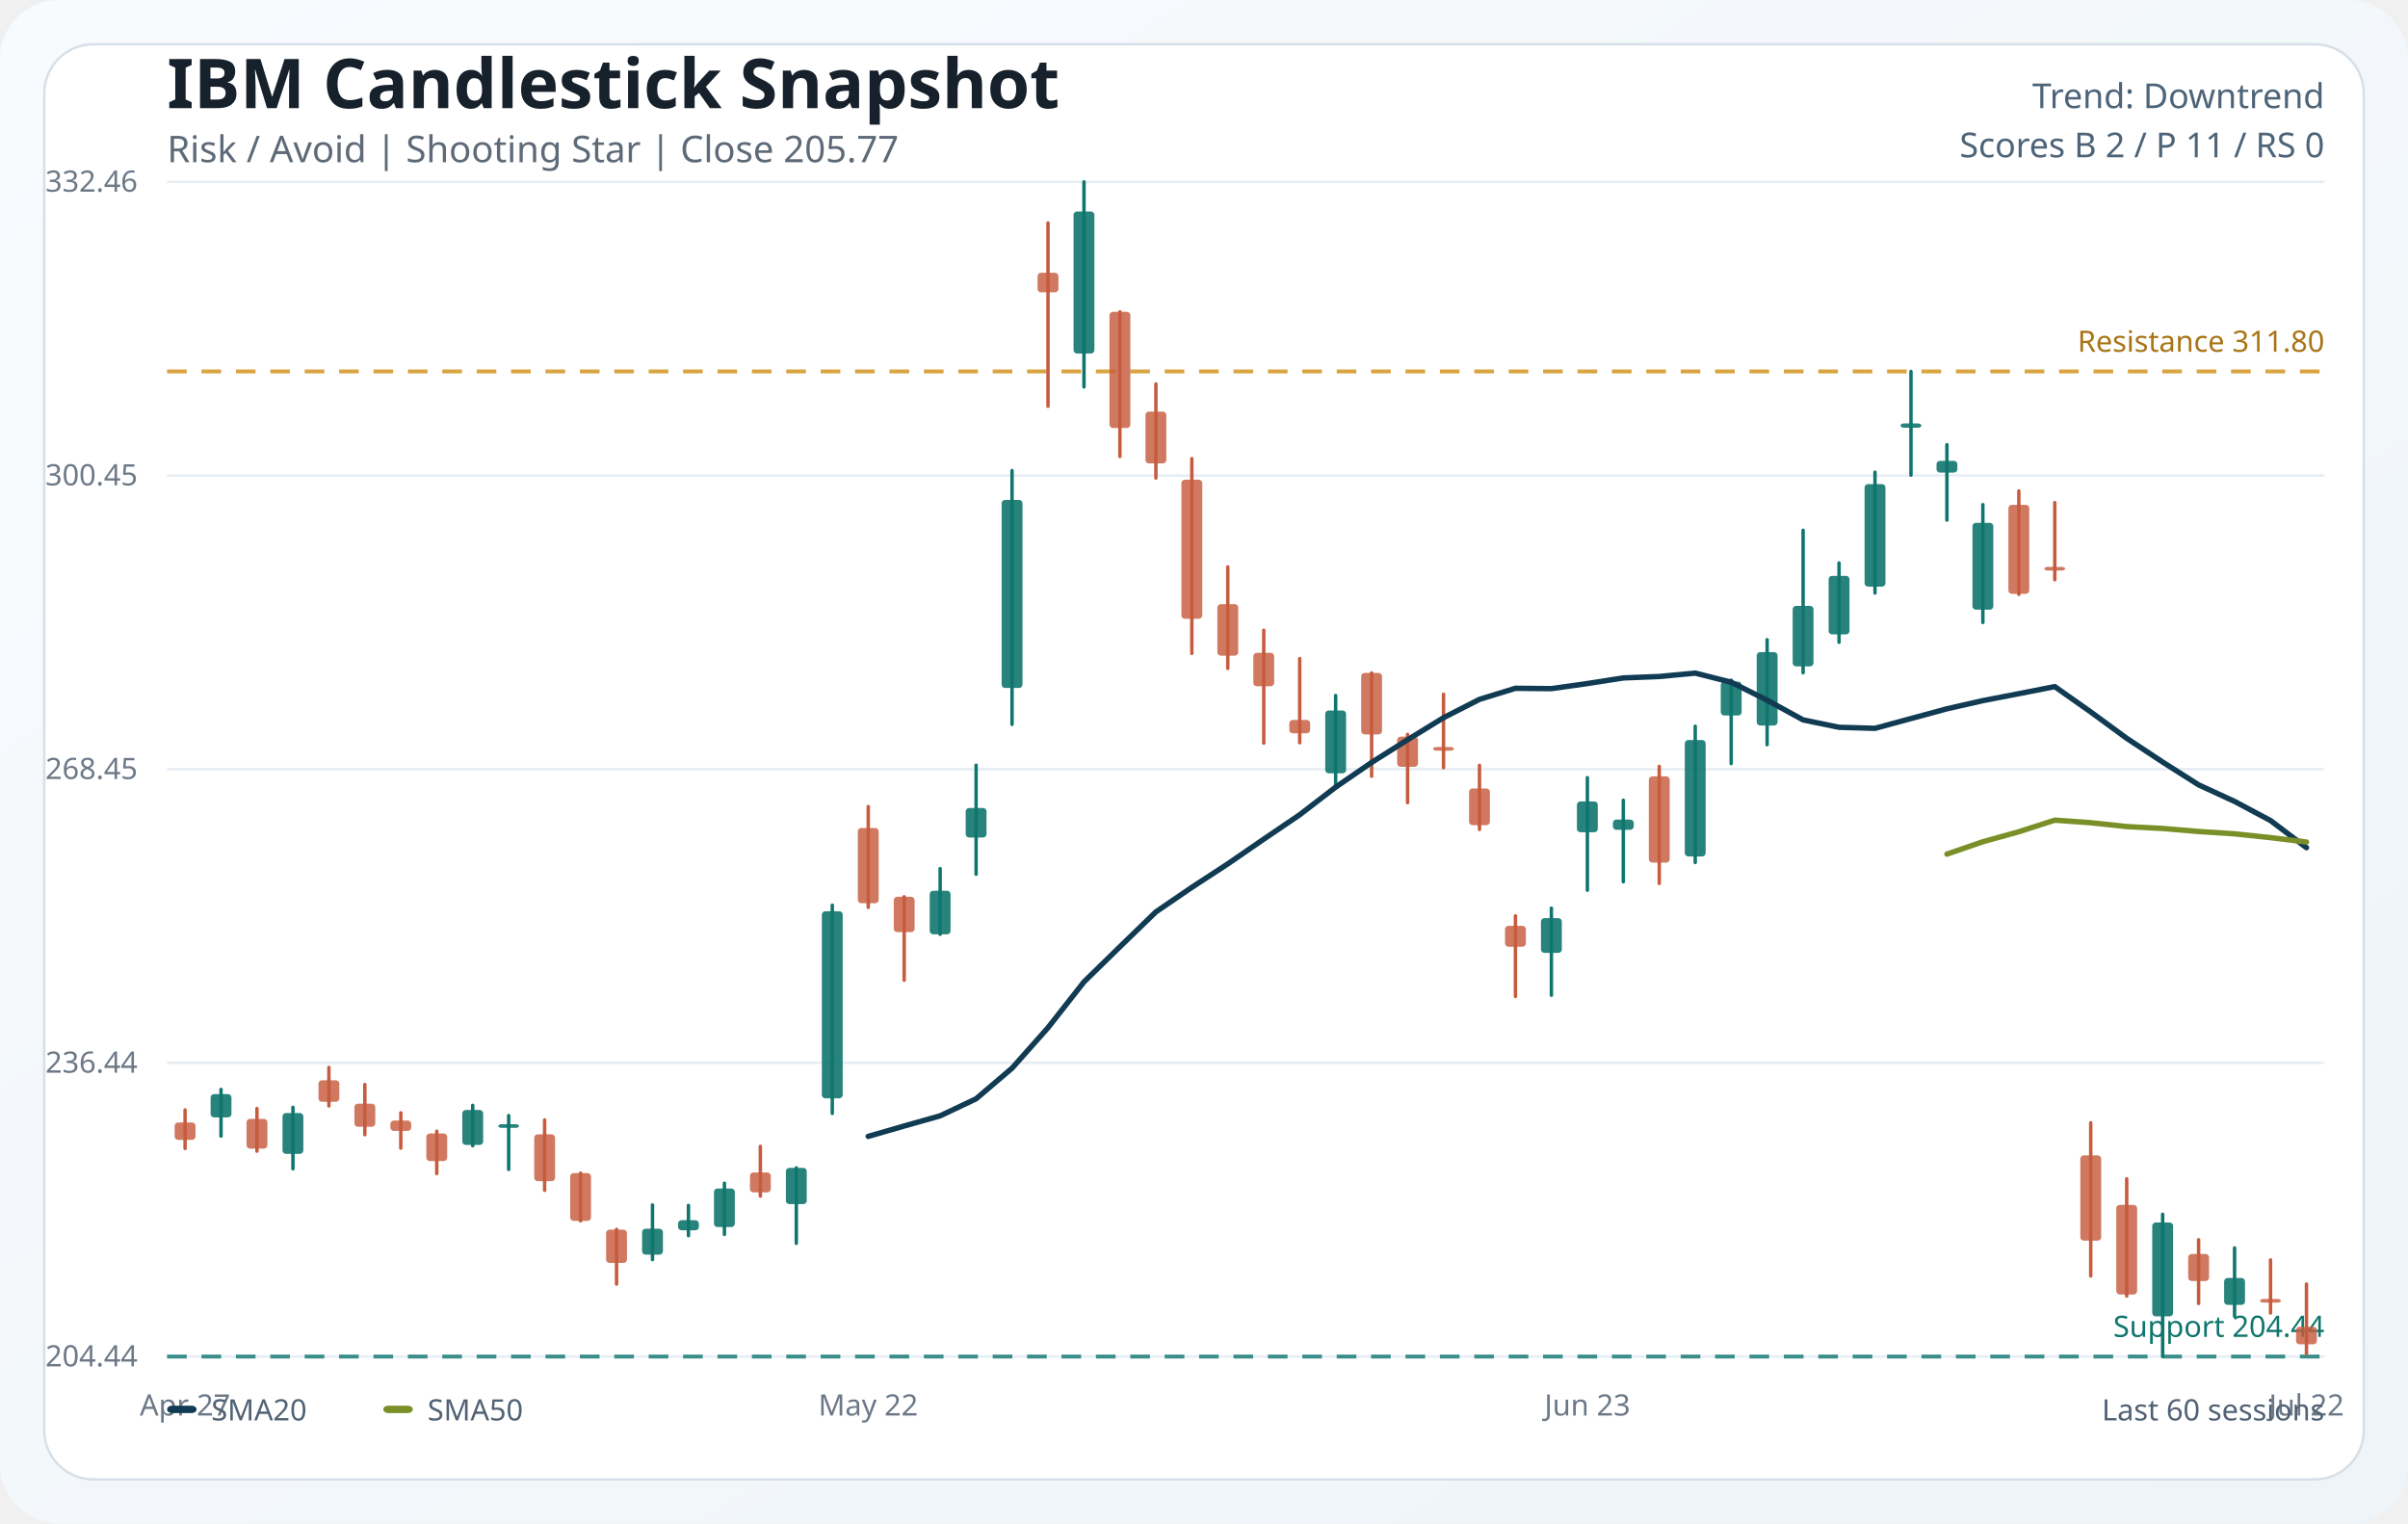
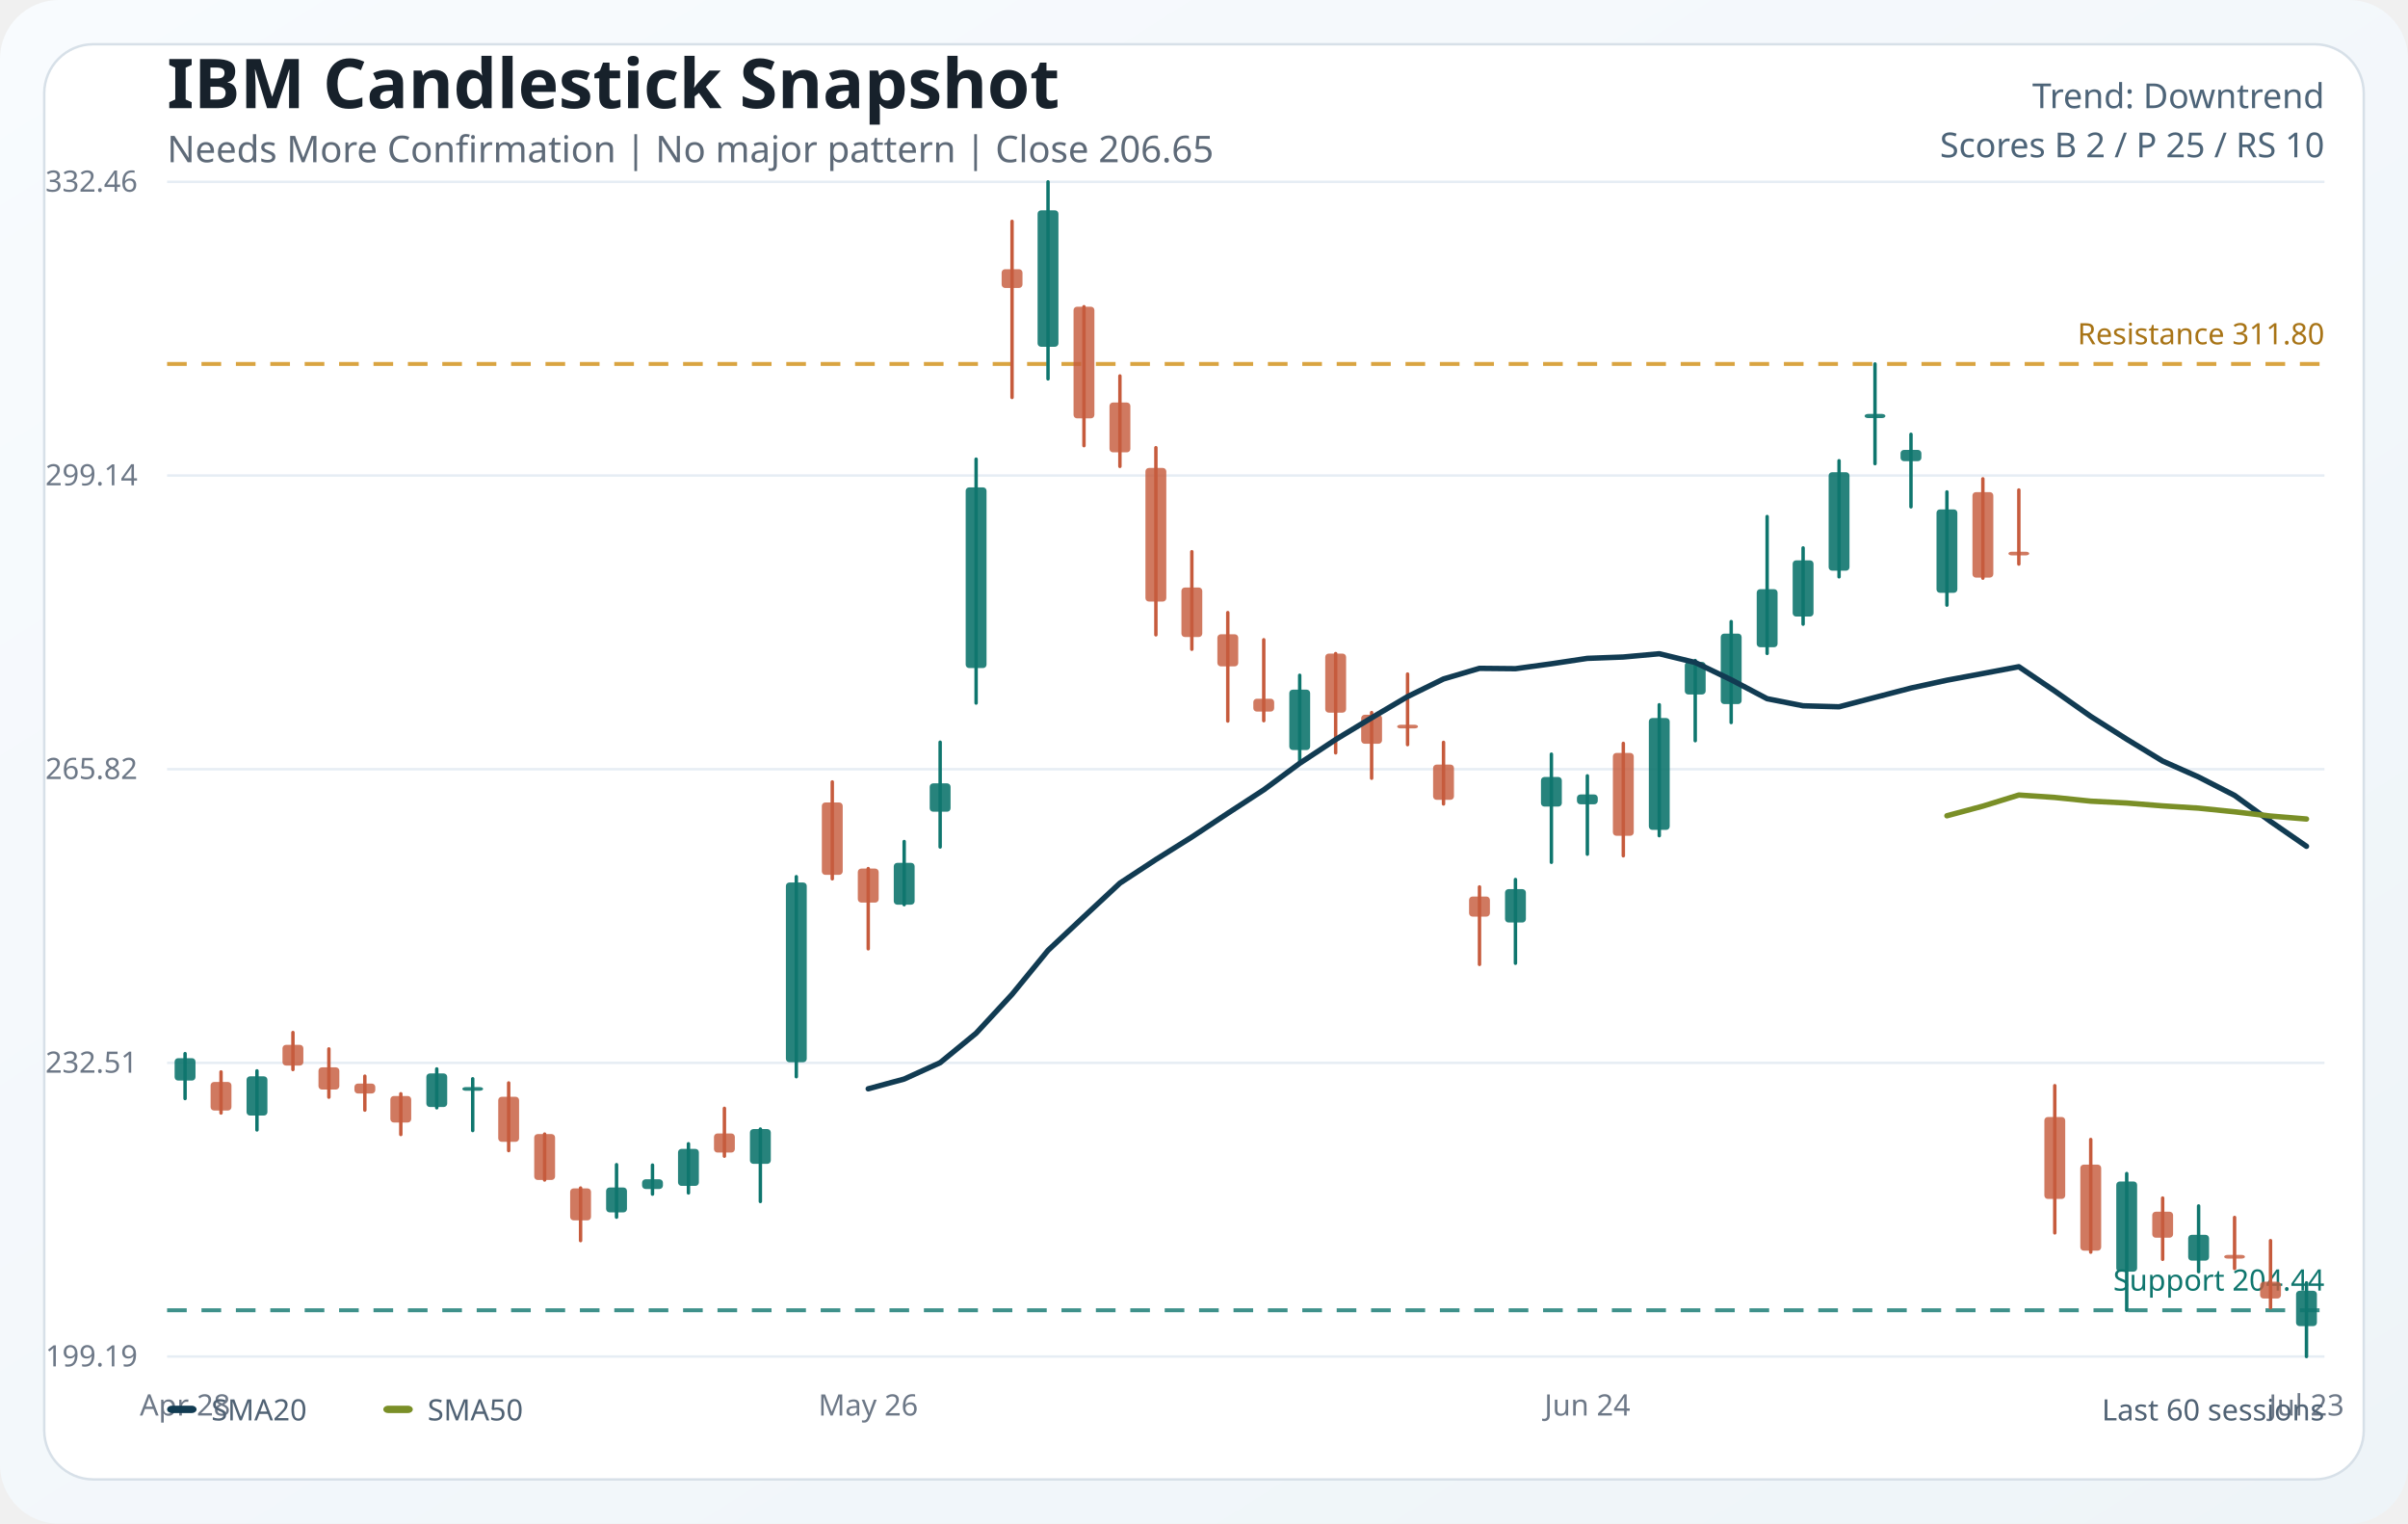
<svg xmlns="http://www.w3.org/2000/svg" width="980" height="620" viewBox="0 0 980 620" role="img" aria-label="IBM chart snapshot">
  <defs>
    <linearGradient id="bg" x1="0%" x2="100%" y1="0%" y2="100%">
      <stop offset="0%" stop-color="#f8fbfe" />
      <stop offset="100%" stop-color="#eef4f8" />
    </linearGradient>
  </defs>
  <rect width="980" height="620" rx="24" fill="url(#bg)" />
  <rect x="18" y="18" width="944" height="584" rx="20" fill="#ffffff" stroke="#d7e0e8" />
  <text x="68" y="44" font-size="28" font-weight="700" font-family="Avenir Next, Segoe UI, sans-serif" fill="#17212b">IBM Candlestick Snapshot</text>
-   <text x="68" y="66" font-size="15" font-family="Avenir Next, Segoe UI, sans-serif" fill="#5e6a78">Risk / Avoid | Shooting Star | Close 205.77</text>
+   <text x="68" y="66" font-size="15" font-family="Avenir Next, Segoe UI, sans-serif" fill="#5e6a78">Needs More Confirmation | No major pattern | Close 206.65</text>
  <text x="946" y="44" text-anchor="end" font-size="14" font-family="Avenir Next, Segoe UI, sans-serif" fill="#4d6478">Trend: Downtrend</text>
-   <text x="946" y="64" text-anchor="end" font-size="14" font-family="Avenir Next, Segoe UI, sans-serif" fill="#4d6478">Scores B 2 / P 11 / RS 0</text>
+   <text x="946" y="64" text-anchor="end" font-size="14" font-family="Avenir Next, Segoe UI, sans-serif" fill="#4d6478">Scores B 2 / P 25 / RS 10</text>
  <g>
    <g>
      <line x1="68" y1="74" x2="946" y2="74" stroke="#e6edf4" stroke-width="1" />
      <text x="56" y="78" text-anchor="end" font-size="12" font-family="Avenir Next, Segoe UI, sans-serif" fill="#6d7887">332.46</text>
    </g>
    <g>
      <line x1="68" y1="193.5" x2="946" y2="193.5" stroke="#e6edf4" stroke-width="1" />
-       <text x="56" y="197.5" text-anchor="end" font-size="12" font-family="Avenir Next, Segoe UI, sans-serif" fill="#6d7887">300.45</text>
+       <text x="56" y="197.5" text-anchor="end" font-size="12" font-family="Avenir Next, Segoe UI, sans-serif" fill="#6d7887">299.14</text>
    </g>
    <g>
      <line x1="68" y1="313" x2="946" y2="313" stroke="#e6edf4" stroke-width="1" />
-       <text x="56" y="317" text-anchor="end" font-size="12" font-family="Avenir Next, Segoe UI, sans-serif" fill="#6d7887">268.45</text>
+       <text x="56" y="317" text-anchor="end" font-size="12" font-family="Avenir Next, Segoe UI, sans-serif" fill="#6d7887">265.82</text>
    </g>
    <g>
      <line x1="68" y1="432.5" x2="946" y2="432.5" stroke="#e6edf4" stroke-width="1" />
-       <text x="56" y="436.5" text-anchor="end" font-size="12" font-family="Avenir Next, Segoe UI, sans-serif" fill="#6d7887">236.44</text>
+       <text x="56" y="436.5" text-anchor="end" font-size="12" font-family="Avenir Next, Segoe UI, sans-serif" fill="#6d7887">232.51</text>
    </g>
    <g>
      <line x1="68" y1="552" x2="946" y2="552" stroke="#e6edf4" stroke-width="1" />
-       <text x="56" y="556" text-anchor="end" font-size="12" font-family="Avenir Next, Segoe UI, sans-serif" fill="#6d7887">204.44</text>
-     </g>
-   </g>
-   <line x1="68" y1="151.14" x2="946" y2="151.14" stroke="#d9a441" stroke-width="1.6" stroke-dasharray="8 6" />
-   <text x="946" y="143.14" text-anchor="end" font-size="12" font-family="Avenir Next, Segoe UI, sans-serif" fill="#a87416">Resistance 311.80</text>
-   <line x1="68" y1="552" x2="946" y2="552" stroke="#0f766e" stroke-width="1.6" stroke-dasharray="8 6" opacity="0.8" />
-   <text x="946" y="544" text-anchor="end" font-size="12" font-family="Avenir Next, Segoe UI, sans-serif" fill="#0f766e">Support 204.44</text>
-   <g>
-     <line x1="75.32" y1="451.64" x2="75.32" y2="467.32" stroke="#c65b3d" stroke-width="1.4" stroke-linecap="round" />
-     <rect x="71.07" y="456.75" width="8.49" height="7.09" rx="1.4" fill="#c65b3d" opacity="0.82" />
-   </g>
-   <g>
-     <line x1="89.95" y1="443.29" x2="89.95" y2="462.31" stroke="#0f766e" stroke-width="1.4" stroke-linecap="round" />
-     <rect x="85.71" y="445.21" width="8.49" height="9.48" rx="1.4" fill="#0f766e" opacity="0.9" />
-   </g>
-   <g>
-     <line x1="104.58" y1="451.04" x2="104.58" y2="468.44" stroke="#c65b3d" stroke-width="1.4" stroke-linecap="round" />
-     <rect x="100.34" y="455.29" width="8.49" height="12.1" rx="1.4" fill="#c65b3d" opacity="0.82" />
-   </g>
-   <g>
-     <line x1="119.22" y1="450.59" x2="119.22" y2="475.61" stroke="#0f766e" stroke-width="1.4" stroke-linecap="round" />
-     <rect x="114.97" y="452.91" width="8.49" height="16.62" rx="1.4" fill="#0f766e" opacity="0.9" />
-   </g>
-   <g>
-     <line x1="133.85" y1="434.35" x2="133.85" y2="450.03" stroke="#c65b3d" stroke-width="1.4" stroke-linecap="round" />
-     <rect x="129.61" y="439.58" width="8.49" height="8.77" rx="1.4" fill="#c65b3d" opacity="0.82" />
-   </g>
-   <g>
-     <line x1="148.48" y1="441.29" x2="148.48" y2="461.74" stroke="#c65b3d" stroke-width="1.4" stroke-linecap="round" />
-     <rect x="144.24" y="449.1" width="8.49" height="9.41" rx="1.4" fill="#c65b3d" opacity="0.82" />
-   </g>
-   <g>
-     <line x1="163.12" y1="452.83" x2="163.12" y2="467.21" stroke="#c65b3d" stroke-width="1.4" stroke-linecap="round" />
-     <rect x="158.87" y="455.97" width="8.49" height="4.22" rx="1.4" fill="#c65b3d" opacity="0.82" />
-   </g>
-   <g>
-     <line x1="177.75" y1="460.3" x2="177.75" y2="477.55" stroke="#c65b3d" stroke-width="1.4" stroke-linecap="round" />
-     <rect x="173.51" y="461.23" width="8.49" height="11.24" rx="1.4" fill="#c65b3d" opacity="0.82" />
-   </g>
-   <g>
-     <line x1="192.38" y1="449.77" x2="192.38" y2="466.23" stroke="#0f766e" stroke-width="1.4" stroke-linecap="round" />
-     <rect x="188.14" y="451.67" width="8.49" height="14.23" rx="1.4" fill="#0f766e" opacity="0.9" />
-   </g>
-   <g>
-     <line x1="207.02" y1="453.93" x2="207.02" y2="475.87" stroke="#0f766e" stroke-width="1.4" stroke-linecap="round" />
-     <rect x="202.77" y="457.46" width="8.49" height="1.5" rx="1.4" fill="#0f766e" opacity="0.9" />
-   </g>
-   <g>
-     <line x1="221.65" y1="455.71" x2="221.65" y2="484.38" stroke="#c65b3d" stroke-width="1.4" stroke-linecap="round" />
-     <rect x="217.41" y="461.57" width="8.49" height="19.08" rx="1.4" fill="#c65b3d" opacity="0.82" />
-   </g>
-   <g>
-     <line x1="236.28" y1="477.36" x2="236.28" y2="496.81" stroke="#c65b3d" stroke-width="1.4" stroke-linecap="round" />
-     <rect x="232.04" y="477.36" width="8.49" height="19.45" rx="1.4" fill="#c65b3d" opacity="0.82" />
-   </g>
-   <g>
-     <line x1="250.92" y1="500.21" x2="250.92" y2="522.5" stroke="#c65b3d" stroke-width="1.4" stroke-linecap="round" />
-     <rect x="246.67" y="500.36" width="8.49" height="13.55" rx="1.4" fill="#c65b3d" opacity="0.82" />
-   </g>
-   <g>
-     <line x1="265.55" y1="490.32" x2="265.55" y2="512.57" stroke="#0f766e" stroke-width="1.4" stroke-linecap="round" />
-     <rect x="261.31" y="499.99" width="8.49" height="10.55" rx="1.4" fill="#0f766e" opacity="0.9" />
-   </g>
-   <g>
-     <line x1="280.18" y1="490.5" x2="280.18" y2="502.81" stroke="#0f766e" stroke-width="1.4" stroke-linecap="round" />
-     <rect x="275.94" y="496.52" width="8.49" height="4.11" rx="1.4" fill="#0f766e" opacity="0.9" />
-   </g>
-   <g>
-     <line x1="294.82" y1="481.47" x2="294.82" y2="502.3" stroke="#0f766e" stroke-width="1.4" stroke-linecap="round" />
-     <rect x="290.57" y="483.63" width="8.49" height="15.68" rx="1.4" fill="#0f766e" opacity="0.9" />
-   </g>
-   <g>
-     <line x1="309.45" y1="466.46" x2="309.45" y2="486.73" stroke="#c65b3d" stroke-width="1.4" stroke-linecap="round" />
-     <rect x="305.21" y="477.1" width="8.49" height="8.1" rx="1.4" fill="#c65b3d" opacity="0.82" />
-   </g>
-   <g>
-     <line x1="324.08" y1="475.23" x2="324.08" y2="505.93" stroke="#0f766e" stroke-width="1.4" stroke-linecap="round" />
-     <rect x="319.84" y="475.23" width="8.49" height="14.75" rx="1.4" fill="#0f766e" opacity="0.9" />
-   </g>
-   <g>
-     <line x1="338.72" y1="368.33" x2="338.72" y2="453.07" stroke="#0f766e" stroke-width="1.4" stroke-linecap="round" />
-     <rect x="334.47" y="370.8" width="8.49" height="76.13" rx="1.4" fill="#0f766e" opacity="0.9" />
-   </g>
-   <g>
-     <line x1="353.35" y1="328.2" x2="353.35" y2="369.23" stroke="#c65b3d" stroke-width="1.4" stroke-linecap="round" />
-     <rect x="349.11" y="336.9" width="8.49" height="30.65" rx="1.4" fill="#c65b3d" opacity="0.82" />
-   </g>
-   <g>
-     <line x1="367.98" y1="364.9" x2="367.98" y2="398.88" stroke="#c65b3d" stroke-width="1.4" stroke-linecap="round" />
-     <rect x="363.74" y="364.9" width="8.49" height="14.41" rx="1.4" fill="#c65b3d" opacity="0.82" />
-   </g>
-   <g>
-     <line x1="382.62" y1="353.44" x2="382.62" y2="380.19" stroke="#0f766e" stroke-width="1.4" stroke-linecap="round" />
-     <rect x="378.37" y="362.47" width="8.49" height="17.72" rx="1.4" fill="#0f766e" opacity="0.9" />
-   </g>
-   <g>
-     <line x1="397.25" y1="311.36" x2="397.25" y2="355.75" stroke="#0f766e" stroke-width="1.4" stroke-linecap="round" />
-     <rect x="393.01" y="328.79" width="8.49" height="12.02" rx="1.4" fill="#0f766e" opacity="0.9" />
-   </g>
-   <g>
-     <line x1="411.88" y1="191.47" x2="411.88" y2="294.78" stroke="#0f766e" stroke-width="1.4" stroke-linecap="round" />
-     <rect x="407.64" y="203.41" width="8.49" height="76.54" rx="1.4" fill="#0f766e" opacity="0.9" />
-   </g>
-   <g>
-     <line x1="426.52" y1="90.73" x2="426.52" y2="165.33" stroke="#c65b3d" stroke-width="1.4" stroke-linecap="round" />
-     <rect x="422.27" y="111" width="8.49" height="7.95" rx="1.4" fill="#c65b3d" opacity="0.82" />
-   </g>
-   <g>
-     <line x1="441.15" y1="74" x2="441.15" y2="157.45" stroke="#0f766e" stroke-width="1.4" stroke-linecap="round" />
-     <rect x="436.91" y="86.06" width="8.49" height="57.8" rx="1.4" fill="#0f766e" opacity="0.9" />
-   </g>
-   <g>
-     <line x1="455.78" y1="126.89" x2="455.78" y2="185.75" stroke="#c65b3d" stroke-width="1.4" stroke-linecap="round" />
-     <rect x="451.54" y="126.89" width="8.49" height="47.29" rx="1.4" fill="#c65b3d" opacity="0.82" />
-   </g>
-   <g>
-     <line x1="470.42" y1="156.22" x2="470.42" y2="194.53" stroke="#c65b3d" stroke-width="1.4" stroke-linecap="round" />
-     <rect x="466.17" y="167.48" width="8.49" height="21.11" rx="1.4" fill="#c65b3d" opacity="0.82" />
-   </g>
-   <g>
-     <line x1="485.05" y1="186.61" x2="485.05" y2="265.88" stroke="#c65b3d" stroke-width="1.4" stroke-linecap="round" />
-     <rect x="480.81" y="195.2" width="8.49" height="56.6" rx="1.4" fill="#c65b3d" opacity="0.82" />
-   </g>
-   <g>
-     <line x1="499.68" y1="230.67" x2="499.68" y2="272" stroke="#c65b3d" stroke-width="1.4" stroke-linecap="round" />
-     <rect x="495.44" y="245.83" width="8.49" height="20.98" rx="1.4" fill="#c65b3d" opacity="0.82" />
-   </g>
-   <g>
-     <line x1="514.32" y1="256.47" x2="514.32" y2="302.4" stroke="#c65b3d" stroke-width="1.4" stroke-linecap="round" />
-     <rect x="510.07" y="265.64" width="8.49" height="13.61" rx="1.4" fill="#c65b3d" opacity="0.82" />
-   </g>
-   <g>
-     <line x1="528.95" y1="267.97" x2="528.95" y2="302.25" stroke="#c65b3d" stroke-width="1.4" stroke-linecap="round" />
-     <rect x="524.71" y="292.95" width="8.49" height="5.45" rx="1.4" fill="#c65b3d" opacity="0.82" />
-   </g>
-   <g>
-     <line x1="543.58" y1="283.02" x2="543.58" y2="320.28" stroke="#0f766e" stroke-width="1.4" stroke-linecap="round" />
-     <rect x="539.34" y="289.1" width="8.49" height="25.58" rx="1.4" fill="#0f766e" opacity="0.9" />
-   </g>
-   <g>
-     <line x1="558.22" y1="273.83" x2="558.22" y2="315.88" stroke="#c65b3d" stroke-width="1.4" stroke-linecap="round" />
-     <rect x="553.97" y="273.83" width="8.49" height="25.02" rx="1.4" fill="#c65b3d" opacity="0.82" />
-   </g>
-   <g>
-     <line x1="572.85" y1="298.81" x2="572.85" y2="326.63" stroke="#c65b3d" stroke-width="1.4" stroke-linecap="round" />
-     <rect x="568.61" y="299.75" width="8.49" height="12.28" rx="1.4" fill="#c65b3d" opacity="0.82" />
-   </g>
-   <g>
-     <line x1="587.48" y1="282.49" x2="587.48" y2="312.4" stroke="#c65b3d" stroke-width="1.4" stroke-linecap="round" />
-     <rect x="583.24" y="303.96" width="8.49" height="1.5" rx="1.4" fill="#c65b3d" opacity="0.82" />
-   </g>
-   <g>
-     <line x1="602.12" y1="311.43" x2="602.12" y2="337.53" stroke="#c65b3d" stroke-width="1.4" stroke-linecap="round" />
-     <rect x="597.87" y="320.84" width="8.49" height="14.94" rx="1.4" fill="#c65b3d" opacity="0.82" />
-   </g>
-   <g>
-     <line x1="616.75" y1="372.67" x2="616.75" y2="405.49" stroke="#c65b3d" stroke-width="1.4" stroke-linecap="round" />
-     <rect x="612.51" y="376.74" width="8.49" height="8.51" rx="1.4" fill="#c65b3d" opacity="0.82" />
-   </g>
-   <g>
-     <line x1="631.38" y1="369.53" x2="631.38" y2="405" stroke="#0f766e" stroke-width="1.4" stroke-linecap="round" />
-     <rect x="627.14" y="373.6" width="8.49" height="14.15" rx="1.4" fill="#0f766e" opacity="0.9" />
-   </g>
-   <g>
-     <line x1="646.02" y1="316.44" x2="646.02" y2="362.25" stroke="#0f766e" stroke-width="1.4" stroke-linecap="round" />
-     <rect x="641.77" y="326.11" width="8.49" height="12.55" rx="1.4" fill="#0f766e" opacity="0.9" />
-   </g>
-   <g>
-     <line x1="660.65" y1="325.62" x2="660.65" y2="358.8" stroke="#0f766e" stroke-width="1.4" stroke-linecap="round" />
-     <rect x="656.41" y="333.5" width="8.49" height="4.17" rx="1.4" fill="#0f766e" opacity="0.9" />
-   </g>
-   <g>
-     <line x1="675.28" y1="311.86" x2="675.28" y2="359.49" stroke="#c65b3d" stroke-width="1.4" stroke-linecap="round" />
-     <rect x="671.04" y="315.91" width="8.49" height="35.1" rx="1.4" fill="#c65b3d" opacity="0.82" />
-   </g>
-   <g>
-     <line x1="689.92" y1="295.51" x2="689.92" y2="350.97" stroke="#0f766e" stroke-width="1.4" stroke-linecap="round" />
-     <rect x="685.67" y="301.13" width="8.49" height="47.38" rx="1.4" fill="#0f766e" opacity="0.9" />
-   </g>
-   <g>
-     <line x1="704.55" y1="276.78" x2="704.55" y2="310.72" stroke="#0f766e" stroke-width="1.4" stroke-linecap="round" />
-     <rect x="700.31" y="277.34" width="8.49" height="13.82" rx="1.4" fill="#0f766e" opacity="0.9" />
-   </g>
-   <g>
-     <line x1="719.18" y1="260.28" x2="719.18" y2="303.03" stroke="#0f766e" stroke-width="1.4" stroke-linecap="round" />
-     <rect x="714.94" y="265.36" width="8.49" height="29.87" rx="1.4" fill="#0f766e" opacity="0.9" />
-   </g>
-   <g>
-     <line x1="733.82" y1="215.77" x2="733.82" y2="273.76" stroke="#0f766e" stroke-width="1.4" stroke-linecap="round" />
-     <rect x="729.57" y="246.54" width="8.49" height="24.61" rx="1.4" fill="#0f766e" opacity="0.9" />
-   </g>
-   <g>
-     <line x1="748.45" y1="229.06" x2="748.45" y2="261.36" stroke="#0f766e" stroke-width="1.4" stroke-linecap="round" />
-     <rect x="744.21" y="234.33" width="8.49" height="23.82" rx="1.4" fill="#0f766e" opacity="0.9" />
-   </g>
-   <g>
-     <line x1="763.08" y1="192.14" x2="763.08" y2="241.31" stroke="#0f766e" stroke-width="1.4" stroke-linecap="round" />
-     <rect x="758.84" y="196.99" width="8.49" height="41.73" rx="1.4" fill="#0f766e" opacity="0.9" />
-   </g>
-   <g>
-     <line x1="777.72" y1="151.14" x2="777.72" y2="193.37" stroke="#0f766e" stroke-width="1.4" stroke-linecap="round" />
-     <rect x="773.47" y="172.31" width="8.49" height="1.75" rx="1.4" fill="#0f766e" opacity="0.9" />
-   </g>
-   <g>
-     <line x1="792.35" y1="180.94" x2="792.35" y2="211.66" stroke="#0f766e" stroke-width="1.4" stroke-linecap="round" />
-     <rect x="788.11" y="187.54" width="8.49" height="4.78" rx="1.4" fill="#0f766e" opacity="0.9" />
-   </g>
-   <g>
-     <line x1="806.98" y1="205.34" x2="806.98" y2="253.3" stroke="#0f766e" stroke-width="1.4" stroke-linecap="round" />
-     <rect x="802.74" y="212.75" width="8.49" height="35.34" rx="1.4" fill="#0f766e" opacity="0.9" />
-   </g>
-   <g>
-     <line x1="821.62" y1="199.79" x2="821.62" y2="241.87" stroke="#c65b3d" stroke-width="1.4" stroke-linecap="round" />
-     <rect x="817.37" y="205.43" width="8.49" height="36.22" rx="1.4" fill="#c65b3d" opacity="0.82" />
-   </g>
-   <g>
-     <line x1="836.25" y1="204.53" x2="836.25" y2="235.9" stroke="#c65b3d" stroke-width="1.4" stroke-linecap="round" />
-     <rect x="832.01" y="230.67" width="8.49" height="1.5" rx="1.4" fill="#c65b3d" opacity="0.82" />
-   </g>
-   <g>
-     <line x1="850.88" y1="456.86" x2="850.88" y2="519.22" stroke="#c65b3d" stroke-width="1.4" stroke-linecap="round" />
-     <rect x="846.64" y="470.14" width="8.49" height="34.71" rx="1.4" fill="#c65b3d" opacity="0.82" />
-   </g>
-   <g>
-     <line x1="865.52" y1="479.67" x2="865.52" y2="527.39" stroke="#c65b3d" stroke-width="1.4" stroke-linecap="round" />
-     <rect x="861.27" y="490.3" width="8.49" height="36.46" rx="1.4" fill="#c65b3d" opacity="0.82" />
-   </g>
-   <g>
-     <line x1="880.15" y1="494.09" x2="880.15" y2="552" stroke="#0f766e" stroke-width="1.4" stroke-linecap="round" />
-     <rect x="875.91" y="497.45" width="8.49" height="38.2" rx="1.4" fill="#0f766e" opacity="0.9" />
-   </g>
-   <g>
-     <line x1="894.78" y1="504.47" x2="894.78" y2="530.42" stroke="#c65b3d" stroke-width="1.4" stroke-linecap="round" />
-     <rect x="890.54" y="510.26" width="8.49" height="11.01" rx="1.4" fill="#c65b3d" opacity="0.82" />
-   </g>
-   <g>
-     <line x1="909.42" y1="507.81" x2="909.42" y2="535.65" stroke="#0f766e" stroke-width="1.4" stroke-linecap="round" />
-     <rect x="905.17" y="520.04" width="8.49" height="10.94" rx="1.4" fill="#0f766e" opacity="0.9" />
-   </g>
-   <g>
-     <line x1="924.05" y1="512.68" x2="924.05" y2="534.3" stroke="#c65b3d" stroke-width="1.4" stroke-linecap="round" />
-     <rect x="919.81" y="528.55" width="8.49" height="1.5" rx="1.4" fill="#c65b3d" opacity="0.82" />
-   </g>
-   <g>
-     <line x1="938.68" y1="522.5" x2="938.68" y2="550.92" stroke="#c65b3d" stroke-width="1.4" stroke-linecap="round" />
-     <rect x="934.44" y="539.9" width="8.49" height="7.13" rx="1.4" fill="#c65b3d" opacity="0.82" />
-   </g>
-   <polyline fill="none" stroke="#113b52" stroke-width="2.2" stroke-linejoin="round" stroke-linecap="round" points="353.35,462.42 367.98,458.19 382.62,454.05 397.25,447.12 411.88,434.65 426.52,418.18 441.15,399.55 455.78,385.25 470.42,371.06 485.05,361.07 499.68,351.53 514.32,341.46 528.95,331.54 543.58,320.3 558.22,310.25 572.85,301.02 587.48,292.05 602.12,284.58 616.75,280.08 631.38,280.22 646.02,278.15 660.65,275.86 675.28,275.28 689.92,273.9 704.55,277.6 719.18,284.92 733.82,292.94 748.45,295.95 763.08,296.37 777.72,292.39 792.35,288.43 806.98,285.1 821.62,282.27 836.25,279.4 850.88,289.7 865.52,300.43 880.15,310.1 894.78,319.37 909.42,326.11 924.05,333.9 938.68,344.94" />
-   <polyline fill="none" stroke="#7a8f27" stroke-width="2.2" stroke-linejoin="round" stroke-linecap="round" points="792.35,347.55 806.98,342.52 821.62,338.45 836.25,333.74 850.88,334.78 865.52,336.35 880.15,337.12 894.78,338.35 909.42,339.3 924.05,340.85 938.68,342.64" />
-   <g>
-     <text x="75.32" y="576" text-anchor="middle" font-size="12" font-family="Avenir Next, Segoe UI, sans-serif" fill="#6d7887">Apr 27</text>
-     <text x="353.35" y="576" text-anchor="middle" font-size="12" font-family="Avenir Next, Segoe UI, sans-serif" fill="#6d7887">May 22</text>
-     <text x="646.02" y="576" text-anchor="middle" font-size="12" font-family="Avenir Next, Segoe UI, sans-serif" fill="#6d7887">Jun 23</text>
-     <text x="938.68" y="576" text-anchor="middle" font-size="12" font-family="Avenir Next, Segoe UI, sans-serif" fill="#6d7887">Jul 22</text>
+       <text x="56" y="556" text-anchor="end" font-size="12" font-family="Avenir Next, Segoe UI, sans-serif" fill="#6d7887">199.19</text>
+     </g>
+   </g>
+   <line x1="68" y1="148.1" x2="946" y2="148.1" stroke="#d9a441" stroke-width="1.6" stroke-dasharray="8 6" />
+   <text x="946" y="140.1" text-anchor="end" font-size="12" font-family="Avenir Next, Segoe UI, sans-serif" fill="#a87416">Resistance 311.80</text>
+   <line x1="68" y1="533.17" x2="946" y2="533.17" stroke="#0f766e" stroke-width="1.6" stroke-dasharray="8 6" opacity="0.8" />
+   <text x="946" y="525.17" text-anchor="end" font-size="12" font-family="Avenir Next, Segoe UI, sans-serif" fill="#0f766e">Support 204.44</text>
+   <g>
+     <line x1="75.32" y1="428.74" x2="75.32" y2="447.02" stroke="#0f766e" stroke-width="1.4" stroke-linecap="round" />
+     <rect x="71.07" y="430.59" width="8.49" height="9.11" rx="1.4" fill="#0f766e" opacity="0.9" />
+   </g>
+   <g>
+     <line x1="89.95" y1="436.19" x2="89.95" y2="452.9" stroke="#c65b3d" stroke-width="1.4" stroke-linecap="round" />
+     <rect x="85.71" y="440.27" width="8.49" height="11.62" rx="1.4" fill="#c65b3d" opacity="0.82" />
+   </g>
+   <g>
+     <line x1="104.58" y1="435.75" x2="104.58" y2="459.79" stroke="#0f766e" stroke-width="1.4" stroke-linecap="round" />
+     <rect x="100.34" y="437.98" width="8.49" height="15.96" rx="1.4" fill="#0f766e" opacity="0.9" />
+   </g>
+   <g>
+     <line x1="119.22" y1="420.15" x2="119.22" y2="435.22" stroke="#c65b3d" stroke-width="1.4" stroke-linecap="round" />
+     <rect x="114.97" y="425.17" width="8.49" height="8.43" rx="1.4" fill="#c65b3d" opacity="0.82" />
+   </g>
+   <g>
+     <line x1="133.85" y1="426.82" x2="133.85" y2="446.46" stroke="#c65b3d" stroke-width="1.4" stroke-linecap="round" />
+     <rect x="129.61" y="434.32" width="8.49" height="9.04" rx="1.4" fill="#c65b3d" opacity="0.82" />
+   </g>
+   <g>
+     <line x1="148.48" y1="437.91" x2="148.48" y2="451.72" stroke="#c65b3d" stroke-width="1.4" stroke-linecap="round" />
+     <rect x="144.24" y="440.92" width="8.49" height="4.05" rx="1.4" fill="#c65b3d" opacity="0.82" />
+   </g>
+   <g>
+     <line x1="163.12" y1="445.08" x2="163.12" y2="461.65" stroke="#c65b3d" stroke-width="1.4" stroke-linecap="round" />
+     <rect x="158.87" y="445.98" width="8.49" height="10.8" rx="1.4" fill="#c65b3d" opacity="0.82" />
+   </g>
+   <g>
+     <line x1="177.75" y1="434.97" x2="177.75" y2="450.78" stroke="#0f766e" stroke-width="1.4" stroke-linecap="round" />
+     <rect x="173.51" y="436.8" width="8.49" height="13.67" rx="1.4" fill="#0f766e" opacity="0.9" />
+   </g>
+   <g>
+     <line x1="192.38" y1="438.97" x2="192.38" y2="460.04" stroke="#0f766e" stroke-width="1.4" stroke-linecap="round" />
+     <rect x="188.14" y="442.35" width="8.49" height="1.5" rx="1.4" fill="#0f766e" opacity="0.9" />
+   </g>
+   <g>
+     <line x1="207.02" y1="440.67" x2="207.02" y2="468.21" stroke="#c65b3d" stroke-width="1.4" stroke-linecap="round" />
+     <rect x="202.77" y="446.3" width="8.49" height="18.33" rx="1.4" fill="#c65b3d" opacity="0.82" />
+   </g>
+   <g>
+     <line x1="221.65" y1="461.47" x2="221.65" y2="480.16" stroke="#c65b3d" stroke-width="1.4" stroke-linecap="round" />
+     <rect x="217.41" y="461.47" width="8.49" height="18.69" rx="1.4" fill="#c65b3d" opacity="0.82" />
+   </g>
+   <g>
+     <line x1="236.28" y1="483.42" x2="236.28" y2="504.83" stroke="#c65b3d" stroke-width="1.4" stroke-linecap="round" />
+     <rect x="232.04" y="483.57" width="8.49" height="13.02" rx="1.4" fill="#c65b3d" opacity="0.82" />
+   </g>
+   <g>
+     <line x1="250.92" y1="473.92" x2="250.92" y2="495.29" stroke="#0f766e" stroke-width="1.4" stroke-linecap="round" />
+     <rect x="246.67" y="483.21" width="8.49" height="10.13" rx="1.4" fill="#0f766e" opacity="0.9" />
+   </g>
+   <g>
+     <line x1="265.55" y1="474.1" x2="265.55" y2="485.91" stroke="#0f766e" stroke-width="1.4" stroke-linecap="round" />
+     <rect x="261.31" y="479.87" width="8.49" height="3.95" rx="1.4" fill="#0f766e" opacity="0.9" />
+   </g>
+   <g>
+     <line x1="280.18" y1="465.42" x2="280.18" y2="485.43" stroke="#0f766e" stroke-width="1.4" stroke-linecap="round" />
+     <rect x="275.94" y="467.5" width="8.49" height="15.06" rx="1.4" fill="#0f766e" opacity="0.9" />
+   </g>
+   <g>
+     <line x1="294.82" y1="451" x2="294.82" y2="470.47" stroke="#c65b3d" stroke-width="1.4" stroke-linecap="round" />
+     <rect x="290.57" y="461.22" width="8.49" height="7.78" rx="1.4" fill="#c65b3d" opacity="0.82" />
+   </g>
+   <g>
+     <line x1="309.45" y1="459.43" x2="309.45" y2="488.91" stroke="#0f766e" stroke-width="1.4" stroke-linecap="round" />
+     <rect x="305.21" y="459.43" width="8.49" height="14.17" rx="1.4" fill="#0f766e" opacity="0.9" />
+   </g>
+   <g>
+     <line x1="324.08" y1="356.74" x2="324.08" y2="438.14" stroke="#0f766e" stroke-width="1.4" stroke-linecap="round" />
+     <rect x="319.84" y="359.11" width="8.49" height="73.13" rx="1.4" fill="#0f766e" opacity="0.9" />
+   </g>
+   <g>
+     <line x1="338.72" y1="318.18" x2="338.72" y2="357.6" stroke="#c65b3d" stroke-width="1.4" stroke-linecap="round" />
+     <rect x="334.47" y="326.54" width="8.49" height="29.45" rx="1.4" fill="#c65b3d" opacity="0.82" />
+   </g>
+   <g>
+     <line x1="353.35" y1="353.44" x2="353.35" y2="386.08" stroke="#c65b3d" stroke-width="1.4" stroke-linecap="round" />
+     <rect x="349.11" y="353.44" width="8.49" height="13.84" rx="1.4" fill="#c65b3d" opacity="0.82" />
+   </g>
+   <g>
+     <line x1="367.98" y1="342.43" x2="367.98" y2="368.13" stroke="#0f766e" stroke-width="1.4" stroke-linecap="round" />
+     <rect x="363.74" y="351.11" width="8.49" height="17.02" rx="1.4" fill="#0f766e" opacity="0.9" />
+   </g>
+   <g>
+     <line x1="382.62" y1="302.01" x2="382.62" y2="344.65" stroke="#0f766e" stroke-width="1.4" stroke-linecap="round" />
+     <rect x="378.37" y="318.76" width="8.49" height="11.55" rx="1.4" fill="#0f766e" opacity="0.9" />
+   </g>
+   <g>
+     <line x1="397.25" y1="186.84" x2="397.25" y2="286.08" stroke="#0f766e" stroke-width="1.4" stroke-linecap="round" />
+     <rect x="393.01" y="198.32" width="8.49" height="73.53" rx="1.4" fill="#0f766e" opacity="0.9" />
+   </g>
+   <g>
+     <line x1="411.88" y1="90.07" x2="411.88" y2="161.73" stroke="#c65b3d" stroke-width="1.4" stroke-linecap="round" />
+     <rect x="407.64" y="109.54" width="8.49" height="7.64" rx="1.4" fill="#c65b3d" opacity="0.82" />
+   </g>
+   <g>
+     <line x1="426.52" y1="74" x2="426.52" y2="154.17" stroke="#0f766e" stroke-width="1.4" stroke-linecap="round" />
+     <rect x="422.27" y="85.59" width="8.49" height="55.52" rx="1.4" fill="#0f766e" opacity="0.9" />
+   </g>
+   <g>
+     <line x1="441.15" y1="124.81" x2="441.15" y2="181.35" stroke="#c65b3d" stroke-width="1.4" stroke-linecap="round" />
+     <rect x="436.91" y="124.81" width="8.49" height="45.43" rx="1.4" fill="#c65b3d" opacity="0.82" />
+   </g>
+   <g>
+     <line x1="455.78" y1="152.98" x2="455.78" y2="189.78" stroke="#c65b3d" stroke-width="1.4" stroke-linecap="round" />
+     <rect x="451.54" y="163.79" width="8.49" height="20.28" rx="1.4" fill="#c65b3d" opacity="0.82" />
+   </g>
+   <g>
+     <line x1="470.42" y1="182.17" x2="470.42" y2="258.32" stroke="#c65b3d" stroke-width="1.4" stroke-linecap="round" />
+     <rect x="466.17" y="190.42" width="8.49" height="54.37" rx="1.4" fill="#c65b3d" opacity="0.82" />
+   </g>
+   <g>
+     <line x1="485.05" y1="224.5" x2="485.05" y2="264.2" stroke="#c65b3d" stroke-width="1.4" stroke-linecap="round" />
+     <rect x="480.81" y="239.06" width="8.49" height="20.16" rx="1.4" fill="#c65b3d" opacity="0.82" />
+   </g>
+   <g>
+     <line x1="499.68" y1="249.28" x2="499.68" y2="293.4" stroke="#c65b3d" stroke-width="1.4" stroke-linecap="round" />
+     <rect x="495.44" y="258.09" width="8.49" height="13.07" rx="1.4" fill="#c65b3d" opacity="0.82" />
+   </g>
+   <g>
+     <line x1="514.32" y1="260.33" x2="514.32" y2="293.26" stroke="#c65b3d" stroke-width="1.4" stroke-linecap="round" />
+     <rect x="510.07" y="284.32" width="8.49" height="5.24" rx="1.4" fill="#c65b3d" opacity="0.82" />
+   </g>
+   <g>
+     <line x1="528.95" y1="274.78" x2="528.95" y2="310.58" stroke="#0f766e" stroke-width="1.4" stroke-linecap="round" />
+     <rect x="524.71" y="280.63" width="8.49" height="24.57" rx="1.4" fill="#0f766e" opacity="0.9" />
+   </g>
+   <g>
+     <line x1="543.58" y1="265.96" x2="543.58" y2="306.35" stroke="#c65b3d" stroke-width="1.4" stroke-linecap="round" />
+     <rect x="539.34" y="265.96" width="8.49" height="24.03" rx="1.4" fill="#c65b3d" opacity="0.82" />
+   </g>
+   <g>
+     <line x1="558.22" y1="289.96" x2="558.22" y2="316.68" stroke="#c65b3d" stroke-width="1.4" stroke-linecap="round" />
+     <rect x="553.97" y="290.85" width="8.49" height="11.8" rx="1.4" fill="#c65b3d" opacity="0.82" />
+   </g>
+   <g>
+     <line x1="572.85" y1="274.28" x2="572.85" y2="303.01" stroke="#c65b3d" stroke-width="1.4" stroke-linecap="round" />
+     <rect x="568.61" y="294.91" width="8.49" height="1.5" rx="1.4" fill="#c65b3d" opacity="0.82" />
+   </g>
+   <g>
+     <line x1="587.48" y1="302.08" x2="587.48" y2="327.15" stroke="#c65b3d" stroke-width="1.4" stroke-linecap="round" />
+     <rect x="583.24" y="311.12" width="8.49" height="14.35" rx="1.4" fill="#c65b3d" opacity="0.82" />
+   </g>
+   <g>
+     <line x1="602.12" y1="360.9" x2="602.12" y2="392.43" stroke="#c65b3d" stroke-width="1.4" stroke-linecap="round" />
+     <rect x="597.87" y="364.81" width="8.49" height="8.18" rx="1.4" fill="#c65b3d" opacity="0.82" />
+   </g>
+   <g>
+     <line x1="616.75" y1="357.89" x2="616.75" y2="391.96" stroke="#0f766e" stroke-width="1.4" stroke-linecap="round" />
+     <rect x="612.51" y="361.8" width="8.49" height="13.59" rx="1.4" fill="#0f766e" opacity="0.9" />
+   </g>
+   <g>
+     <line x1="631.38" y1="306.88" x2="631.38" y2="350.89" stroke="#0f766e" stroke-width="1.4" stroke-linecap="round" />
+     <rect x="627.14" y="316.17" width="8.49" height="12.05" rx="1.4" fill="#0f766e" opacity="0.9" />
+   </g>
+   <g>
+     <line x1="646.02" y1="315.71" x2="646.02" y2="347.58" stroke="#0f766e" stroke-width="1.4" stroke-linecap="round" />
+     <rect x="641.77" y="323.28" width="8.49" height="4.01" rx="1.4" fill="#0f766e" opacity="0.9" />
+   </g>
+   <g>
+     <line x1="660.65" y1="302.49" x2="660.65" y2="348.24" stroke="#c65b3d" stroke-width="1.4" stroke-linecap="round" />
+     <rect x="656.41" y="306.38" width="8.49" height="33.72" rx="1.4" fill="#c65b3d" opacity="0.82" />
+   </g>
+   <g>
+     <line x1="675.28" y1="286.78" x2="675.28" y2="340.06" stroke="#0f766e" stroke-width="1.4" stroke-linecap="round" />
+     <rect x="671.04" y="292.18" width="8.49" height="45.52" rx="1.4" fill="#0f766e" opacity="0.9" />
+   </g>
+   <g>
+     <line x1="689.92" y1="268.79" x2="689.92" y2="301.4" stroke="#0f766e" stroke-width="1.4" stroke-linecap="round" />
+     <rect x="685.67" y="269.33" width="8.49" height="13.27" rx="1.4" fill="#0f766e" opacity="0.9" />
+   </g>
+   <g>
+     <line x1="704.55" y1="252.94" x2="704.55" y2="294.01" stroke="#0f766e" stroke-width="1.4" stroke-linecap="round" />
+     <rect x="700.31" y="257.82" width="8.49" height="28.69" rx="1.4" fill="#0f766e" opacity="0.9" />
+   </g>
+   <g>
+     <line x1="719.18" y1="210.19" x2="719.18" y2="265.89" stroke="#0f766e" stroke-width="1.4" stroke-linecap="round" />
+     <rect x="714.94" y="239.74" width="8.49" height="23.64" rx="1.4" fill="#0f766e" opacity="0.9" />
+   </g>
+   <g>
+     <line x1="733.82" y1="222.96" x2="733.82" y2="253.98" stroke="#0f766e" stroke-width="1.4" stroke-linecap="round" />
+     <rect x="729.57" y="228.01" width="8.49" height="22.88" rx="1.4" fill="#0f766e" opacity="0.9" />
+   </g>
+   <g>
+     <line x1="748.45" y1="187.48" x2="748.45" y2="234.72" stroke="#0f766e" stroke-width="1.4" stroke-linecap="round" />
+     <rect x="744.21" y="192.15" width="8.49" height="40.08" rx="1.4" fill="#0f766e" opacity="0.9" />
+   </g>
+   <g>
+     <line x1="763.08" y1="148.1" x2="763.08" y2="188.67" stroke="#0f766e" stroke-width="1.4" stroke-linecap="round" />
+     <rect x="758.84" y="168.44" width="8.49" height="1.69" rx="1.4" fill="#0f766e" opacity="0.9" />
+   </g>
+   <g>
+     <line x1="777.72" y1="176.72" x2="777.72" y2="206.24" stroke="#0f766e" stroke-width="1.4" stroke-linecap="round" />
+     <rect x="773.47" y="183.07" width="8.49" height="4.59" rx="1.4" fill="#0f766e" opacity="0.9" />
+   </g>
+   <g>
+     <line x1="792.35" y1="200.17" x2="792.35" y2="246.24" stroke="#0f766e" stroke-width="1.4" stroke-linecap="round" />
+     <rect x="788.11" y="207.28" width="8.49" height="33.95" rx="1.4" fill="#0f766e" opacity="0.9" />
+   </g>
+   <g>
+     <line x1="806.98" y1="194.84" x2="806.98" y2="235.26" stroke="#c65b3d" stroke-width="1.4" stroke-linecap="round" />
+     <rect x="802.74" y="200.25" width="8.49" height="34.79" rx="1.4" fill="#c65b3d" opacity="0.82" />
+   </g>
+   <g>
+     <line x1="821.62" y1="199.39" x2="821.62" y2="229.52" stroke="#c65b3d" stroke-width="1.4" stroke-linecap="round" />
+     <rect x="817.37" y="224.5" width="8.49" height="1.5" rx="1.4" fill="#c65b3d" opacity="0.82" />
+   </g>
+   <g>
+     <line x1="836.25" y1="441.78" x2="836.25" y2="501.68" stroke="#c65b3d" stroke-width="1.4" stroke-linecap="round" />
+     <rect x="832.01" y="454.53" width="8.49" height="33.34" rx="1.4" fill="#c65b3d" opacity="0.82" />
+   </g>
+   <g>
+     <line x1="850.88" y1="463.68" x2="850.88" y2="509.53" stroke="#c65b3d" stroke-width="1.4" stroke-linecap="round" />
+     <rect x="846.64" y="473.9" width="8.49" height="35.02" rx="1.4" fill="#c65b3d" opacity="0.82" />
+   </g>
+   <g>
+     <line x1="865.52" y1="477.54" x2="865.52" y2="533.17" stroke="#0f766e" stroke-width="1.4" stroke-linecap="round" />
+     <rect x="861.27" y="480.77" width="8.49" height="36.69" rx="1.4" fill="#0f766e" opacity="0.9" />
+   </g>
+   <g>
+     <line x1="880.15" y1="487.51" x2="880.15" y2="512.44" stroke="#c65b3d" stroke-width="1.4" stroke-linecap="round" />
+     <rect x="875.91" y="493.07" width="8.49" height="10.58" rx="1.4" fill="#c65b3d" opacity="0.82" />
+   </g>
+   <g>
+     <line x1="894.78" y1="490.72" x2="894.78" y2="517.46" stroke="#0f766e" stroke-width="1.4" stroke-linecap="round" />
+     <rect x="890.54" y="502.47" width="8.49" height="10.51" rx="1.4" fill="#0f766e" opacity="0.9" />
+   </g>
+   <g>
+     <line x1="909.42" y1="495.4" x2="909.42" y2="516.17" stroke="#c65b3d" stroke-width="1.4" stroke-linecap="round" />
+     <rect x="905.17" y="510.65" width="8.49" height="1.5" rx="1.4" fill="#c65b3d" opacity="0.82" />
+   </g>
+   <g>
+     <line x1="924.05" y1="504.83" x2="924.05" y2="532.13" stroke="#c65b3d" stroke-width="1.4" stroke-linecap="round" />
+     <rect x="919.81" y="521.55" width="8.49" height="6.85" rx="1.4" fill="#c65b3d" opacity="0.82" />
+   </g>
+   <g>
+     <line x1="938.68" y1="522.02" x2="938.68" y2="552" stroke="#0f766e" stroke-width="1.4" stroke-linecap="round" />
+     <rect x="934.44" y="525.24" width="8.49" height="14.38" rx="1.4" fill="#0f766e" opacity="0.9" />
+   </g>
+   <polyline fill="none" stroke="#113b52" stroke-width="2.2" stroke-linejoin="round" stroke-linecap="round" points="353.35,443.05 367.98,439.08 382.62,432.42 397.25,420.44 411.88,404.62 426.52,386.73 441.15,372.99 455.78,359.36 470.42,349.76 485.05,340.6 499.68,330.93 514.32,321.4 528.95,310.6 543.58,300.94 558.22,292.08 572.85,283.46 587.48,276.28 602.12,271.96 616.75,272.1 631.38,270.1 646.02,267.9 660.65,267.35 675.28,266.02 689.92,269.58 704.55,276.61 719.18,284.32 733.82,287.2 748.45,287.61 763.08,283.79 777.72,279.98 792.35,276.79 806.98,274.06 821.62,271.3 836.25,281.2 850.88,291.51 865.52,300.79 880.15,309.7 894.78,316.18 909.42,323.66 924.05,334.27 938.68,344.37" />
+   <polyline fill="none" stroke="#7a8f27" stroke-width="2.2" stroke-linejoin="round" stroke-linecap="round" points="792.35,331.95 806.98,328.03 821.62,323.51 836.25,324.5 850.88,326.01 865.52,326.76 880.15,327.93 894.78,328.85 909.42,330.34 924.05,332.06 938.68,333.27" />
+   <g>
+     <text x="75.32" y="576" text-anchor="middle" font-size="12" font-family="Avenir Next, Segoe UI, sans-serif" fill="#6d7887">Apr 28</text>
+     <text x="353.35" y="576" text-anchor="middle" font-size="12" font-family="Avenir Next, Segoe UI, sans-serif" fill="#6d7887">May 26</text>
+     <text x="646.02" y="576" text-anchor="middle" font-size="12" font-family="Avenir Next, Segoe UI, sans-serif" fill="#6d7887">Jun 24</text>
+     <text x="938.68" y="576" text-anchor="middle" font-size="12" font-family="Avenir Next, Segoe UI, sans-serif" fill="#6d7887">Jul 23</text>
  </g>
  <g transform="translate(68, 586)">
    <rect x="0" y="-14" width="12" height="3" rx="2" fill="#113b52" />
    <text x="18" y="-8" font-size="12" font-family="Avenir Next, Segoe UI, sans-serif" fill="#506274">SMA20</text>
    <rect x="88" y="-14" width="12" height="3" rx="2" fill="#7a8f27" />
    <text x="106" y="-8" font-size="12" font-family="Avenir Next, Segoe UI, sans-serif" fill="#506274">SMA50</text>
    <text x="878" y="-8" text-anchor="end" font-size="12" font-family="Avenir Next, Segoe UI, sans-serif" fill="#506274">Last 60 sessions</text>
  </g>
</svg>
